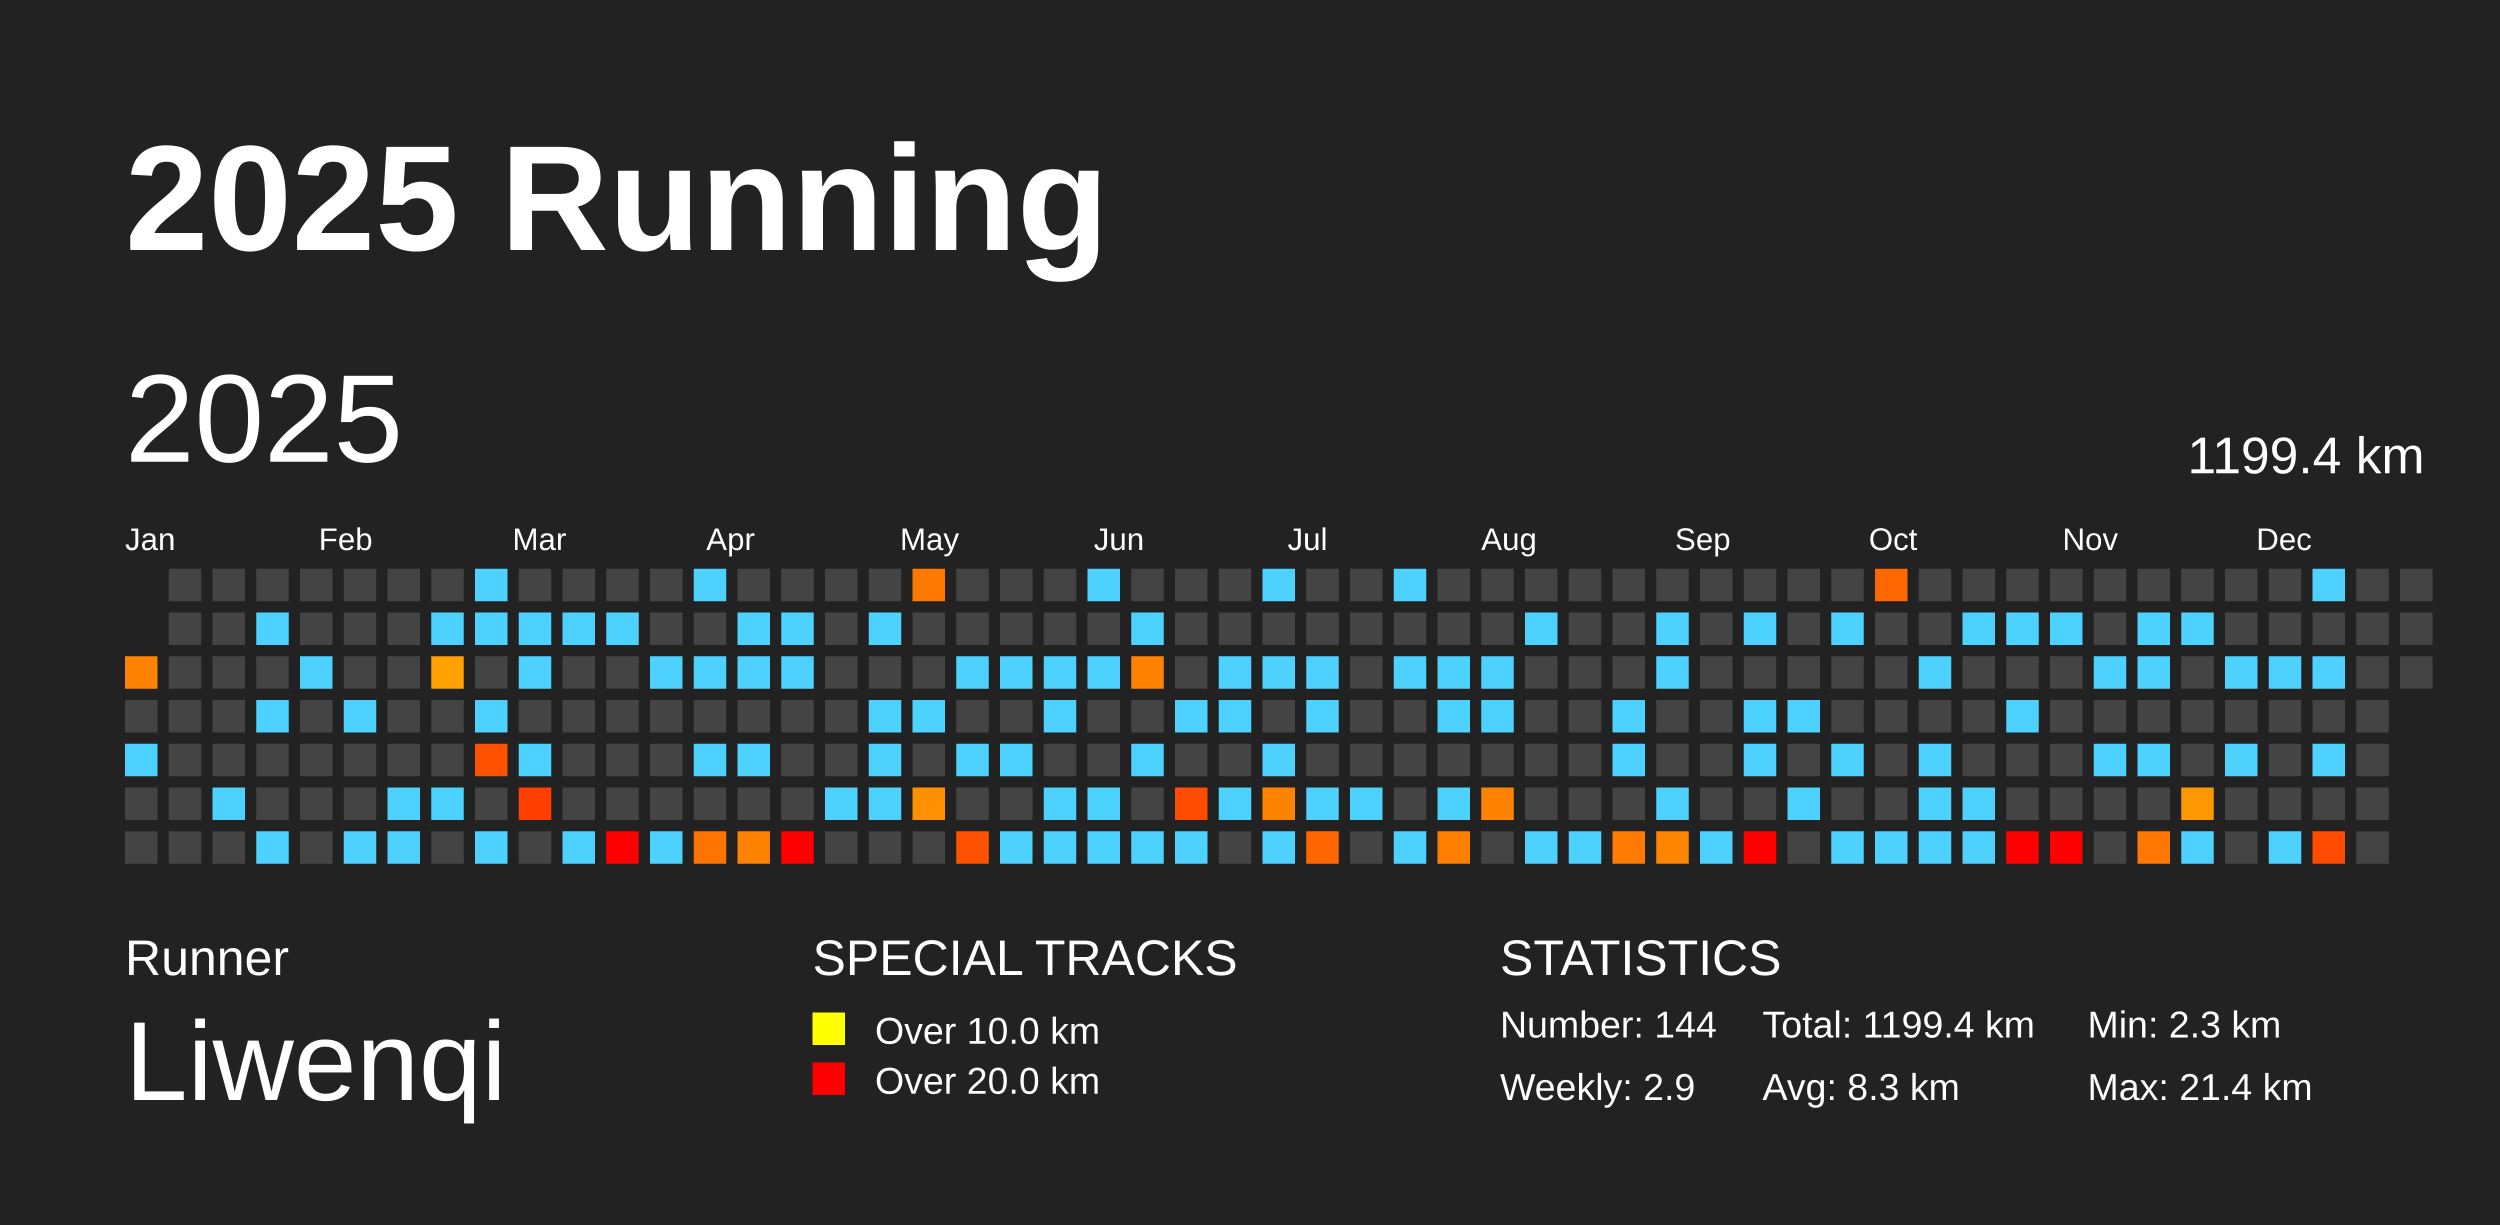
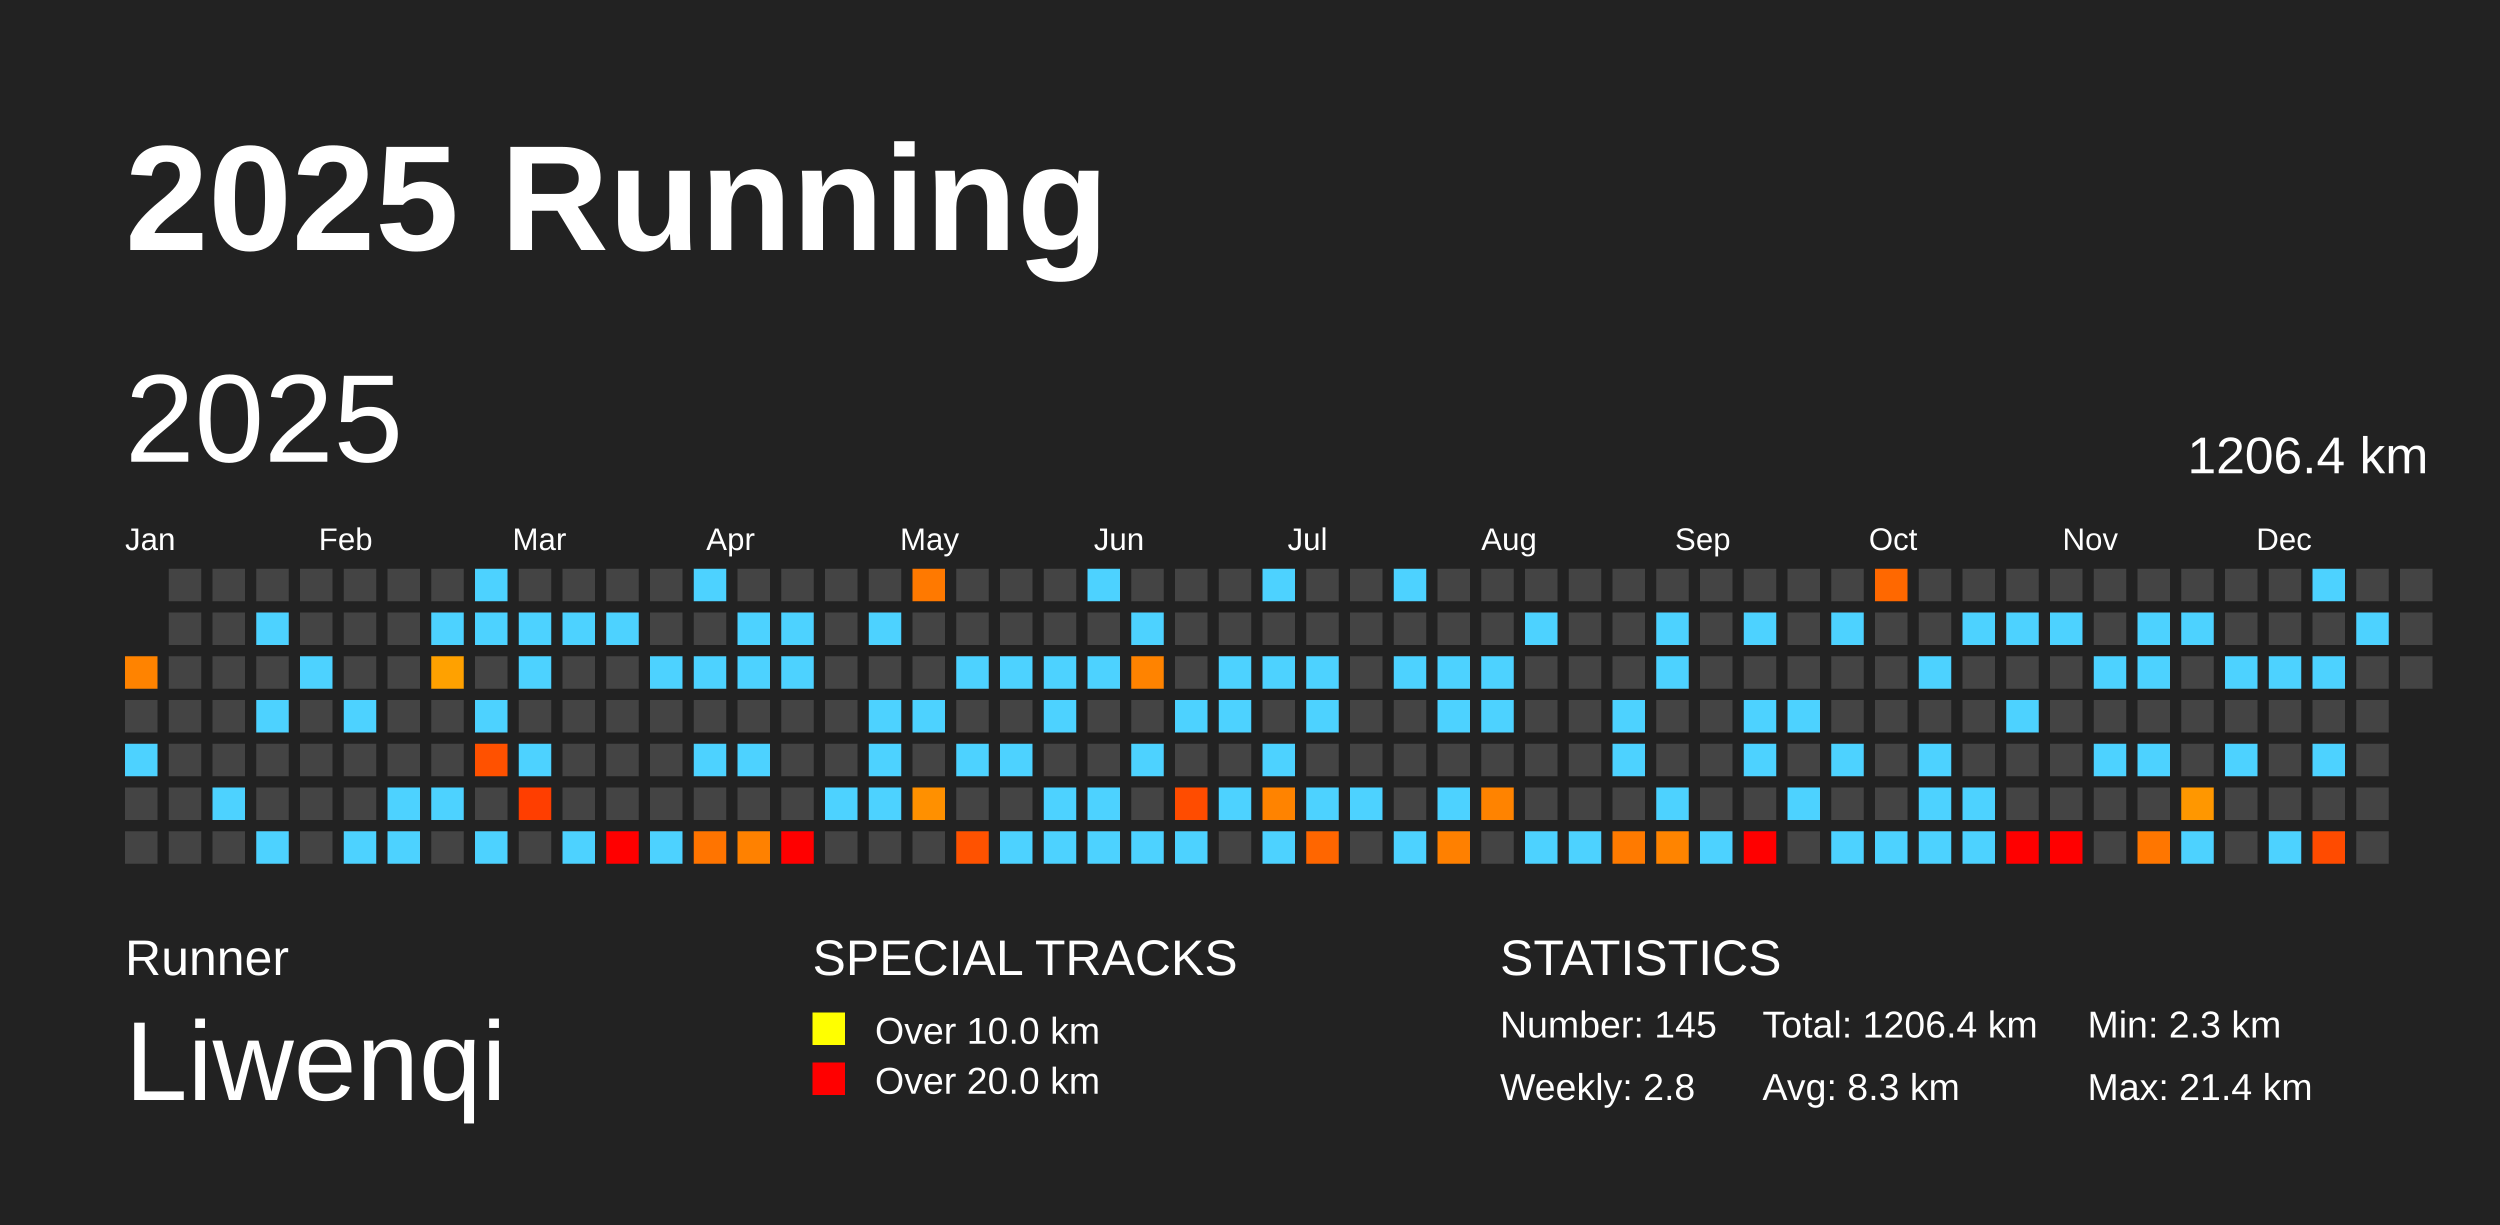
<svg xmlns="http://www.w3.org/2000/svg" baseProfile="full" height="98mm" version="1.1" viewBox="0,0,200,98" width="200mm">
  <defs />
  <rect fill="#222222" height="98" width="200" x="0" y="0" />
  <text fill="#FFFFFF" style="font-size:12px; font-family:Arial; font-weight:bold;" x="10" y="20">2025 Running</text>
  <text fill="#FFFFFF" style="font-size:4px; font-family:Arial" x="10" y="78">Runner</text>
  <text fill="#FFFFFF" style="font-size:9px; font-family:Arial" x="10" y="88">Liwenqi</text>
  <text fill="#FFFFFF" style="font-size:4px; font-family:Arial" x="65" y="78">SPECIAL TRACKS</text>
  <rect fill="yellow" height="2.6" width="2.6" x="65" y="81" />
  <text fill="#FFFFFF" style="font-size:3px; font-family:Arial" x="70" y="83.5">Over 10.0 km</text>
  <rect fill="red" height="2.6" width="2.6" x="65" y="85" />
  <text fill="#FFFFFF" style="font-size:3px; font-family:Arial" x="70" y="87.5">Over 20.0 km</text>
  <text fill="#FFFFFF" style="font-size:4px; font-family:Arial" x="120" y="78">STATISTICS</text>
-   <text fill="#FFFFFF" style="font-size:3px; font-family:Arial" x="120" y="83">Number: 144</text>
-   <text fill="#FFFFFF" style="font-size:3px; font-family:Arial" x="120" y="88">Weekly: 2.9</text>
-   <text fill="#FFFFFF" style="font-size:3px; font-family:Arial" x="141" y="83">Total: 1199.4 km</text>
+   <text fill="#FFFFFF" style="font-size:3px; font-family:Arial" x="120" y="83">Number: 145</text>
+   <text fill="#FFFFFF" style="font-size:3px; font-family:Arial" x="120" y="88">Weekly: 2.8</text>
+   <text fill="#FFFFFF" style="font-size:3px; font-family:Arial" x="141" y="83">Total: 1206.4 km</text>
  <text fill="#FFFFFF" style="font-size:3px; font-family:Arial" x="141" y="88">Avg: 8.3 km</text>
  <text fill="#FFFFFF" style="font-size:3px; font-family:Arial" x="167" y="83">Min: 2.3 km</text>
  <text fill="#FFFFFF" style="font-size:3px; font-family:Arial" x="167" y="88">Max: 21.4 km</text>
  <text dominant-baseline="hanging" fill="#FFFFFF" style="font-size:10.0px; font-family:Arial;" x="10" y="30">2025</text>
-   <text dominant-baseline="hanging" fill="#FFFFFF" style="font-size:4.125px; font-family:Arial;" x="175" y="35">1199.4 km</text>
+   <text dominant-baseline="hanging" fill="#FFFFFF" style="font-size:4.125px; font-family:Arial;" x="175" y="35">1206.4 km</text>
  <text fill="#FFFFFF" style="font-size:2.5px; font-family:Arial" x="10.0" y="44">Jan</text>
  <text fill="#FFFFFF" style="font-size:2.5px; font-family:Arial" x="25.5" y="44">Feb</text>
  <text fill="#FFFFFF" style="font-size:2.5px; font-family:Arial" x="41.0" y="44">Mar</text>
  <text fill="#FFFFFF" style="font-size:2.5px; font-family:Arial" x="56.5" y="44">Apr</text>
  <text fill="#FFFFFF" style="font-size:2.5px; font-family:Arial" x="72.0" y="44">May</text>
  <text fill="#FFFFFF" style="font-size:2.5px; font-family:Arial" x="87.5" y="44">Jun</text>
  <text fill="#FFFFFF" style="font-size:2.5px; font-family:Arial" x="103.0" y="44">Jul</text>
  <text fill="#FFFFFF" style="font-size:2.5px; font-family:Arial" x="118.5" y="44">Aug</text>
  <text fill="#FFFFFF" style="font-size:2.5px; font-family:Arial" x="134.0" y="44">Sep</text>
  <text fill="#FFFFFF" style="font-size:2.5px; font-family:Arial" x="149.5" y="44">Oct</text>
  <text fill="#FFFFFF" style="font-size:2.5px; font-family:Arial" x="165.0" y="44">Nov</text>
  <text fill="#FFFFFF" style="font-size:2.5px; font-family:Arial" x="180.5" y="44">Dec</text>
  <rect fill="#ff8300" height="2.6" width="2.6" x="10.0" y="52.5" />
  <rect fill="#444444" height="2.6" width="2.6" x="10.0" y="56.0" />
  <rect fill="#4dd2ff" height="2.6" width="2.6" x="10.0" y="59.5" />
  <rect fill="#444444" height="2.6" width="2.6" x="10.0" y="63.0" />
  <rect fill="#444444" height="2.6" width="2.6" x="10.0" y="66.5" />
  <rect fill="#444444" height="2.6" width="2.6" x="13.5" y="45.5" />
  <rect fill="#444444" height="2.6" width="2.6" x="13.5" y="49.0" />
  <rect fill="#444444" height="2.6" width="2.6" x="13.5" y="52.5" />
  <rect fill="#444444" height="2.6" width="2.6" x="13.5" y="56.0" />
  <rect fill="#444444" height="2.6" width="2.6" x="13.5" y="59.5" />
  <rect fill="#444444" height="2.6" width="2.6" x="13.5" y="63.0" />
  <rect fill="#444444" height="2.6" width="2.6" x="13.5" y="66.5" />
  <rect fill="#444444" height="2.6" width="2.6" x="17.0" y="45.5" />
  <rect fill="#444444" height="2.6" width="2.6" x="17.0" y="49.0" />
  <rect fill="#444444" height="2.6" width="2.6" x="17.0" y="52.5" />
  <rect fill="#444444" height="2.6" width="2.6" x="17.0" y="56.0" />
  <rect fill="#444444" height="2.6" width="2.6" x="17.0" y="59.5" />
  <rect fill="#4dd2ff" height="2.6" width="2.6" x="17.0" y="63.0" />
  <rect fill="#444444" height="2.6" width="2.6" x="17.0" y="66.5" />
  <rect fill="#444444" height="2.6" width="2.6" x="20.5" y="45.5" />
  <rect fill="#4dd2ff" height="2.6" width="2.6" x="20.5" y="49.0" />
  <rect fill="#444444" height="2.6" width="2.6" x="20.5" y="52.5" />
  <rect fill="#4dd2ff" height="2.6" width="2.6" x="20.5" y="56.0" />
  <rect fill="#444444" height="2.6" width="2.6" x="20.5" y="59.5" />
  <rect fill="#444444" height="2.6" width="2.6" x="20.5" y="63.0" />
  <rect fill="#4dd2ff" height="2.6" width="2.6" x="20.5" y="66.5" />
  <rect fill="#444444" height="2.6" width="2.6" x="24.0" y="45.5" />
  <rect fill="#444444" height="2.6" width="2.6" x="24.0" y="49.0" />
  <rect fill="#4dd2ff" height="2.6" width="2.6" x="24.0" y="52.5" />
  <rect fill="#444444" height="2.6" width="2.6" x="24.0" y="56.0" />
  <rect fill="#444444" height="2.6" width="2.6" x="24.0" y="59.5" />
  <rect fill="#444444" height="2.6" width="2.6" x="24.0" y="63.0" />
  <rect fill="#444444" height="2.6" width="2.6" x="24.0" y="66.5" />
  <rect fill="#444444" height="2.6" width="2.6" x="27.5" y="45.5" />
  <rect fill="#444444" height="2.6" width="2.6" x="27.5" y="49.0" />
  <rect fill="#444444" height="2.6" width="2.6" x="27.5" y="52.5" />
  <rect fill="#4dd2ff" height="2.6" width="2.6" x="27.5" y="56.0" />
  <rect fill="#444444" height="2.6" width="2.6" x="27.5" y="59.5" />
  <rect fill="#444444" height="2.6" width="2.6" x="27.5" y="63.0" />
  <rect fill="#4dd2ff" height="2.6" width="2.6" x="27.5" y="66.5" />
  <rect fill="#444444" height="2.6" width="2.6" x="31.0" y="45.5" />
  <rect fill="#444444" height="2.6" width="2.6" x="31.0" y="49.0" />
  <rect fill="#444444" height="2.6" width="2.6" x="31.0" y="52.5" />
  <rect fill="#444444" height="2.6" width="2.6" x="31.0" y="56.0" />
  <rect fill="#444444" height="2.6" width="2.6" x="31.0" y="59.5" />
  <rect fill="#4dd2ff" height="2.6" width="2.6" x="31.0" y="63.0" />
  <rect fill="#4dd2ff" height="2.6" width="2.6" x="31.0" y="66.5" />
  <rect fill="#444444" height="2.6" width="2.6" x="34.5" y="45.5" />
  <rect fill="#4dd2ff" height="2.6" width="2.6" x="34.5" y="49.0" />
  <rect fill="#ffa100" height="2.6" width="2.6" x="34.5" y="52.5" />
  <rect fill="#444444" height="2.6" width="2.6" x="34.5" y="56.0" />
  <rect fill="#444444" height="2.6" width="2.6" x="34.5" y="59.5" />
  <rect fill="#4dd2ff" height="2.6" width="2.6" x="34.5" y="63.0" />
  <rect fill="#444444" height="2.6" width="2.6" x="34.5" y="66.5" />
  <rect fill="#4dd2ff" height="2.6" width="2.6" x="38.0" y="45.5" />
  <rect fill="#4dd2ff" height="2.6" width="2.6" x="38.0" y="49.0" />
  <rect fill="#444444" height="2.6" width="2.6" x="38.0" y="52.5" />
  <rect fill="#4dd2ff" height="2.6" width="2.6" x="38.0" y="56.0" />
  <rect fill="#ff5100" height="2.6" width="2.6" x="38.0" y="59.5" />
  <rect fill="#444444" height="2.6" width="2.6" x="38.0" y="63.0" />
  <rect fill="#4dd2ff" height="2.6" width="2.6" x="38.0" y="66.5" />
  <rect fill="#444444" height="2.6" width="2.6" x="41.5" y="45.5" />
  <rect fill="#4dd2ff" height="2.6" width="2.6" x="41.5" y="49.0" />
  <rect fill="#4dd2ff" height="2.6" width="2.6" x="41.5" y="52.5" />
  <rect fill="#444444" height="2.6" width="2.6" x="41.5" y="56.0" />
  <rect fill="#4dd2ff" height="2.6" width="2.6" x="41.5" y="59.5" />
  <rect fill="#ff3e00" height="2.6" width="2.6" x="41.5" y="63.0" />
  <rect fill="#444444" height="2.6" width="2.6" x="41.5" y="66.5" />
  <rect fill="#444444" height="2.6" width="2.6" x="45.0" y="45.5" />
  <rect fill="#4dd2ff" height="2.6" width="2.6" x="45.0" y="49.0" />
  <rect fill="#444444" height="2.6" width="2.6" x="45.0" y="52.5" />
  <rect fill="#444444" height="2.6" width="2.6" x="45.0" y="56.0" />
  <rect fill="#444444" height="2.6" width="2.6" x="45.0" y="59.5" />
  <rect fill="#444444" height="2.6" width="2.6" x="45.0" y="63.0" />
  <rect fill="#4dd2ff" height="2.6" width="2.6" x="45.0" y="66.5" />
  <rect fill="#444444" height="2.6" width="2.6" x="48.5" y="45.5" />
  <rect fill="#4dd2ff" height="2.6" width="2.6" x="48.5" y="49.0" />
  <rect fill="#444444" height="2.6" width="2.6" x="48.5" y="52.5" />
  <rect fill="#444444" height="2.6" width="2.6" x="48.5" y="56.0" />
  <rect fill="#444444" height="2.6" width="2.6" x="48.5" y="59.5" />
  <rect fill="#444444" height="2.6" width="2.6" x="48.5" y="63.0" />
  <rect fill="red" height="2.6" width="2.6" x="48.5" y="66.5" />
  <rect fill="#444444" height="2.6" width="2.6" x="52.0" y="45.5" />
  <rect fill="#444444" height="2.6" width="2.6" x="52.0" y="49.0" />
  <rect fill="#4dd2ff" height="2.6" width="2.6" x="52.0" y="52.5" />
  <rect fill="#444444" height="2.6" width="2.6" x="52.0" y="56.0" />
  <rect fill="#444444" height="2.6" width="2.6" x="52.0" y="59.5" />
  <rect fill="#444444" height="2.6" width="2.6" x="52.0" y="63.0" />
  <rect fill="#4dd2ff" height="2.6" width="2.6" x="52.0" y="66.5" />
  <rect fill="#4dd2ff" height="2.6" width="2.6" x="55.5" y="45.5" />
  <rect fill="#444444" height="2.6" width="2.6" x="55.5" y="49.0" />
  <rect fill="#4dd2ff" height="2.6" width="2.6" x="55.5" y="52.5" />
  <rect fill="#444444" height="2.6" width="2.6" x="55.5" y="56.0" />
  <rect fill="#4dd2ff" height="2.6" width="2.6" x="55.5" y="59.5" />
  <rect fill="#444444" height="2.6" width="2.6" x="55.5" y="63.0" />
  <rect fill="#ff7400" height="2.6" width="2.6" x="55.5" y="66.5" />
  <rect fill="#444444" height="2.6" width="2.6" x="59.0" y="45.5" />
  <rect fill="#4dd2ff" height="2.6" width="2.6" x="59.0" y="49.0" />
  <rect fill="#4dd2ff" height="2.6" width="2.6" x="59.0" y="52.5" />
  <rect fill="#444444" height="2.6" width="2.6" x="59.0" y="56.0" />
  <rect fill="#4dd2ff" height="2.6" width="2.6" x="59.0" y="59.5" />
  <rect fill="#444444" height="2.6" width="2.6" x="59.0" y="63.0" />
  <rect fill="#ff8100" height="2.6" width="2.6" x="59.0" y="66.5" />
  <rect fill="#444444" height="2.6" width="2.6" x="62.5" y="45.5" />
  <rect fill="#4dd2ff" height="2.6" width="2.6" x="62.5" y="49.0" />
  <rect fill="#4dd2ff" height="2.6" width="2.6" x="62.5" y="52.5" />
  <rect fill="#444444" height="2.6" width="2.6" x="62.5" y="56.0" />
  <rect fill="#444444" height="2.6" width="2.6" x="62.5" y="59.5" />
  <rect fill="#444444" height="2.6" width="2.6" x="62.5" y="63.0" />
  <rect fill="red" height="2.6" width="2.6" x="62.5" y="66.5" />
  <rect fill="#444444" height="2.6" width="2.6" x="66.0" y="45.5" />
  <rect fill="#444444" height="2.6" width="2.6" x="66.0" y="49.0" />
  <rect fill="#444444" height="2.6" width="2.6" x="66.0" y="52.5" />
  <rect fill="#444444" height="2.6" width="2.6" x="66.0" y="56.0" />
  <rect fill="#444444" height="2.6" width="2.6" x="66.0" y="59.5" />
  <rect fill="#4dd2ff" height="2.6" width="2.6" x="66.0" y="63.0" />
  <rect fill="#444444" height="2.6" width="2.6" x="66.0" y="66.5" />
  <rect fill="#444444" height="2.6" width="2.6" x="69.5" y="45.5" />
  <rect fill="#4dd2ff" height="2.6" width="2.6" x="69.5" y="49.0" />
  <rect fill="#444444" height="2.6" width="2.6" x="69.5" y="52.5" />
  <rect fill="#4dd2ff" height="2.6" width="2.6" x="69.5" y="56.0" />
  <rect fill="#4dd2ff" height="2.6" width="2.6" x="69.5" y="59.5" />
  <rect fill="#4dd2ff" height="2.6" width="2.6" x="69.5" y="63.0" />
  <rect fill="#444444" height="2.6" width="2.6" x="69.5" y="66.5" />
  <rect fill="#ff7900" height="2.6" width="2.6" x="73.0" y="45.5" />
  <rect fill="#444444" height="2.6" width="2.6" x="73.0" y="49.0" />
  <rect fill="#444444" height="2.6" width="2.6" x="73.0" y="52.5" />
  <rect fill="#4dd2ff" height="2.6" width="2.6" x="73.0" y="56.0" />
  <rect fill="#444444" height="2.6" width="2.6" x="73.0" y="59.5" />
  <rect fill="#ff9000" height="2.6" width="2.6" x="73.0" y="63.0" />
  <rect fill="#444444" height="2.6" width="2.6" x="73.0" y="66.5" />
  <rect fill="#444444" height="2.6" width="2.6" x="76.5" y="45.5" />
  <rect fill="#444444" height="2.6" width="2.6" x="76.5" y="49.0" />
  <rect fill="#4dd2ff" height="2.6" width="2.6" x="76.5" y="52.5" />
  <rect fill="#444444" height="2.6" width="2.6" x="76.5" y="56.0" />
  <rect fill="#4dd2ff" height="2.6" width="2.6" x="76.5" y="59.5" />
  <rect fill="#444444" height="2.6" width="2.6" x="76.5" y="63.0" />
  <rect fill="#ff5200" height="2.6" width="2.6" x="76.5" y="66.5" />
  <rect fill="#444444" height="2.6" width="2.6" x="80.0" y="45.5" />
  <rect fill="#444444" height="2.6" width="2.6" x="80.0" y="49.0" />
  <rect fill="#4dd2ff" height="2.6" width="2.6" x="80.0" y="52.5" />
  <rect fill="#444444" height="2.6" width="2.6" x="80.0" y="56.0" />
  <rect fill="#4dd2ff" height="2.6" width="2.6" x="80.0" y="59.5" />
  <rect fill="#444444" height="2.6" width="2.6" x="80.0" y="63.0" />
  <rect fill="#4dd2ff" height="2.6" width="2.6" x="80.0" y="66.5" />
  <rect fill="#444444" height="2.6" width="2.6" x="83.5" y="45.5" />
  <rect fill="#444444" height="2.6" width="2.6" x="83.5" y="49.0" />
  <rect fill="#4dd2ff" height="2.6" width="2.6" x="83.5" y="52.5" />
  <rect fill="#4dd2ff" height="2.6" width="2.6" x="83.5" y="56.0" />
  <rect fill="#444444" height="2.6" width="2.6" x="83.5" y="59.5" />
  <rect fill="#4dd2ff" height="2.6" width="2.6" x="83.5" y="63.0" />
  <rect fill="#4dd2ff" height="2.6" width="2.6" x="83.5" y="66.5" />
  <rect fill="#4dd2ff" height="2.6" width="2.6" x="87.0" y="45.5" />
  <rect fill="#444444" height="2.6" width="2.6" x="87.0" y="49.0" />
  <rect fill="#4dd2ff" height="2.6" width="2.6" x="87.0" y="52.5" />
  <rect fill="#444444" height="2.6" width="2.6" x="87.0" y="56.0" />
  <rect fill="#444444" height="2.6" width="2.6" x="87.0" y="59.5" />
  <rect fill="#4dd2ff" height="2.6" width="2.6" x="87.0" y="63.0" />
  <rect fill="#4dd2ff" height="2.6" width="2.6" x="87.0" y="66.5" />
  <rect fill="#444444" height="2.6" width="2.6" x="90.5" y="45.5" />
  <rect fill="#4dd2ff" height="2.6" width="2.6" x="90.5" y="49.0" />
  <rect fill="#ff8300" height="2.6" width="2.6" x="90.5" y="52.5" />
  <rect fill="#444444" height="2.6" width="2.6" x="90.5" y="56.0" />
  <rect fill="#4dd2ff" height="2.6" width="2.6" x="90.5" y="59.5" />
  <rect fill="#444444" height="2.6" width="2.6" x="90.5" y="63.0" />
  <rect fill="#4dd2ff" height="2.6" width="2.6" x="90.5" y="66.5" />
  <rect fill="#444444" height="2.6" width="2.6" x="94.0" y="45.5" />
  <rect fill="#444444" height="2.6" width="2.6" x="94.0" y="49.0" />
  <rect fill="#444444" height="2.6" width="2.6" x="94.0" y="52.5" />
  <rect fill="#4dd2ff" height="2.6" width="2.6" x="94.0" y="56.0" />
  <rect fill="#444444" height="2.6" width="2.6" x="94.0" y="59.5" />
  <rect fill="#ff4c00" height="2.6" width="2.6" x="94.0" y="63.0" />
  <rect fill="#4dd2ff" height="2.6" width="2.6" x="94.0" y="66.5" />
  <rect fill="#444444" height="2.6" width="2.6" x="97.5" y="45.5" />
  <rect fill="#444444" height="2.6" width="2.6" x="97.5" y="49.0" />
  <rect fill="#4dd2ff" height="2.6" width="2.6" x="97.5" y="52.5" />
  <rect fill="#4dd2ff" height="2.6" width="2.6" x="97.5" y="56.0" />
  <rect fill="#444444" height="2.6" width="2.6" x="97.5" y="59.5" />
  <rect fill="#4dd2ff" height="2.6" width="2.6" x="97.5" y="63.0" />
  <rect fill="#444444" height="2.6" width="2.6" x="97.5" y="66.5" />
  <rect fill="#4dd2ff" height="2.6" width="2.6" x="101.0" y="45.5" />
  <rect fill="#444444" height="2.6" width="2.6" x="101.0" y="49.0" />
  <rect fill="#4dd2ff" height="2.6" width="2.6" x="101.0" y="52.5" />
  <rect fill="#444444" height="2.6" width="2.6" x="101.0" y="56.0" />
  <rect fill="#4dd2ff" height="2.6" width="2.6" x="101.0" y="59.5" />
  <rect fill="#ff8300" height="2.6" width="2.6" x="101.0" y="63.0" />
  <rect fill="#4dd2ff" height="2.6" width="2.6" x="101.0" y="66.5" />
  <rect fill="#444444" height="2.6" width="2.6" x="104.5" y="45.5" />
  <rect fill="#444444" height="2.6" width="2.6" x="104.5" y="49.0" />
  <rect fill="#4dd2ff" height="2.6" width="2.6" x="104.5" y="52.5" />
  <rect fill="#4dd2ff" height="2.6" width="2.6" x="104.5" y="56.0" />
  <rect fill="#444444" height="2.6" width="2.6" x="104.5" y="59.5" />
  <rect fill="#4dd2ff" height="2.6" width="2.6" x="104.5" y="63.0" />
  <rect fill="#ff6600" height="2.6" width="2.6" x="104.5" y="66.5" />
  <rect fill="#444444" height="2.6" width="2.6" x="108.0" y="45.5" />
  <rect fill="#444444" height="2.6" width="2.6" x="108.0" y="49.0" />
  <rect fill="#444444" height="2.6" width="2.6" x="108.0" y="52.5" />
  <rect fill="#444444" height="2.6" width="2.6" x="108.0" y="56.0" />
  <rect fill="#444444" height="2.6" width="2.6" x="108.0" y="59.5" />
  <rect fill="#4dd2ff" height="2.6" width="2.6" x="108.0" y="63.0" />
  <rect fill="#444444" height="2.6" width="2.6" x="108.0" y="66.5" />
  <rect fill="#4dd2ff" height="2.6" width="2.6" x="111.5" y="45.5" />
  <rect fill="#444444" height="2.6" width="2.6" x="111.5" y="49.0" />
  <rect fill="#4dd2ff" height="2.6" width="2.6" x="111.5" y="52.5" />
  <rect fill="#444444" height="2.6" width="2.6" x="111.5" y="56.0" />
  <rect fill="#444444" height="2.6" width="2.6" x="111.5" y="59.5" />
  <rect fill="#444444" height="2.6" width="2.6" x="111.5" y="63.0" />
  <rect fill="#4dd2ff" height="2.6" width="2.6" x="111.5" y="66.5" />
  <rect fill="#444444" height="2.6" width="2.6" x="115.0" y="45.5" />
  <rect fill="#444444" height="2.6" width="2.6" x="115.0" y="49.0" />
  <rect fill="#4dd2ff" height="2.6" width="2.6" x="115.0" y="52.5" />
  <rect fill="#4dd2ff" height="2.6" width="2.6" x="115.0" y="56.0" />
  <rect fill="#444444" height="2.6" width="2.6" x="115.0" y="59.5" />
  <rect fill="#4dd2ff" height="2.6" width="2.6" x="115.0" y="63.0" />
  <rect fill="#ff8000" height="2.6" width="2.6" x="115.0" y="66.5" />
  <rect fill="#444444" height="2.6" width="2.6" x="118.5" y="45.5" />
  <rect fill="#444444" height="2.6" width="2.6" x="118.5" y="49.0" />
  <rect fill="#4dd2ff" height="2.6" width="2.6" x="118.5" y="52.5" />
  <rect fill="#4dd2ff" height="2.6" width="2.6" x="118.5" y="56.0" />
  <rect fill="#444444" height="2.6" width="2.6" x="118.5" y="59.5" />
  <rect fill="#ff8300" height="2.6" width="2.6" x="118.5" y="63.0" />
  <rect fill="#444444" height="2.6" width="2.6" x="118.5" y="66.5" />
  <rect fill="#444444" height="2.6" width="2.6" x="122.0" y="45.5" />
  <rect fill="#4dd2ff" height="2.6" width="2.6" x="122.0" y="49.0" />
  <rect fill="#444444" height="2.6" width="2.6" x="122.0" y="52.5" />
  <rect fill="#444444" height="2.6" width="2.6" x="122.0" y="56.0" />
  <rect fill="#444444" height="2.6" width="2.6" x="122.0" y="59.5" />
  <rect fill="#444444" height="2.6" width="2.6" x="122.0" y="63.0" />
  <rect fill="#4dd2ff" height="2.6" width="2.6" x="122.0" y="66.5" />
  <rect fill="#444444" height="2.6" width="2.6" x="125.5" y="45.5" />
  <rect fill="#444444" height="2.6" width="2.6" x="125.5" y="49.0" />
  <rect fill="#444444" height="2.6" width="2.6" x="125.5" y="52.5" />
  <rect fill="#444444" height="2.6" width="2.6" x="125.5" y="56.0" />
  <rect fill="#444444" height="2.6" width="2.6" x="125.5" y="59.5" />
  <rect fill="#444444" height="2.6" width="2.6" x="125.5" y="63.0" />
  <rect fill="#4dd2ff" height="2.6" width="2.6" x="125.5" y="66.5" />
  <rect fill="#444444" height="2.6" width="2.6" x="129.0" y="45.5" />
  <rect fill="#444444" height="2.6" width="2.6" x="129.0" y="49.0" />
  <rect fill="#444444" height="2.6" width="2.6" x="129.0" y="52.5" />
  <rect fill="#4dd2ff" height="2.6" width="2.6" x="129.0" y="56.0" />
  <rect fill="#4dd2ff" height="2.6" width="2.6" x="129.0" y="59.5" />
  <rect fill="#444444" height="2.6" width="2.6" x="129.0" y="63.0" />
  <rect fill="#ff7a00" height="2.6" width="2.6" x="129.0" y="66.5" />
  <rect fill="#444444" height="2.6" width="2.6" x="132.5" y="45.5" />
  <rect fill="#4dd2ff" height="2.6" width="2.6" x="132.5" y="49.0" />
  <rect fill="#4dd2ff" height="2.6" width="2.6" x="132.5" y="52.5" />
  <rect fill="#444444" height="2.6" width="2.6" x="132.5" y="56.0" />
  <rect fill="#444444" height="2.6" width="2.6" x="132.5" y="59.5" />
  <rect fill="#4dd2ff" height="2.6" width="2.6" x="132.5" y="63.0" />
  <rect fill="#ff8400" height="2.6" width="2.6" x="132.5" y="66.5" />
  <rect fill="#444444" height="2.6" width="2.6" x="136.0" y="45.5" />
  <rect fill="#444444" height="2.6" width="2.6" x="136.0" y="49.0" />
  <rect fill="#444444" height="2.6" width="2.6" x="136.0" y="52.5" />
  <rect fill="#444444" height="2.6" width="2.6" x="136.0" y="56.0" />
  <rect fill="#444444" height="2.6" width="2.6" x="136.0" y="59.5" />
  <rect fill="#444444" height="2.6" width="2.6" x="136.0" y="63.0" />
  <rect fill="#4dd2ff" height="2.6" width="2.6" x="136.0" y="66.5" />
  <rect fill="#444444" height="2.6" width="2.6" x="139.5" y="45.5" />
  <rect fill="#4dd2ff" height="2.6" width="2.6" x="139.5" y="49.0" />
  <rect fill="#444444" height="2.6" width="2.6" x="139.5" y="52.5" />
  <rect fill="#4dd2ff" height="2.6" width="2.6" x="139.5" y="56.0" />
  <rect fill="#4dd2ff" height="2.6" width="2.6" x="139.5" y="59.5" />
  <rect fill="#444444" height="2.6" width="2.6" x="139.5" y="63.0" />
  <rect fill="red" height="2.6" width="2.6" x="139.5" y="66.5" />
  <rect fill="#444444" height="2.6" width="2.6" x="143.0" y="45.5" />
  <rect fill="#444444" height="2.6" width="2.6" x="143.0" y="49.0" />
  <rect fill="#444444" height="2.6" width="2.6" x="143.0" y="52.5" />
  <rect fill="#4dd2ff" height="2.6" width="2.6" x="143.0" y="56.0" />
  <rect fill="#444444" height="2.6" width="2.6" x="143.0" y="59.5" />
  <rect fill="#4dd2ff" height="2.6" width="2.6" x="143.0" y="63.0" />
  <rect fill="#444444" height="2.6" width="2.6" x="143.0" y="66.5" />
  <rect fill="#444444" height="2.6" width="2.6" x="146.5" y="45.5" />
  <rect fill="#4dd2ff" height="2.6" width="2.6" x="146.5" y="49.0" />
  <rect fill="#444444" height="2.6" width="2.6" x="146.5" y="52.5" />
  <rect fill="#444444" height="2.6" width="2.6" x="146.5" y="56.0" />
  <rect fill="#4dd2ff" height="2.6" width="2.6" x="146.5" y="59.5" />
  <rect fill="#444444" height="2.6" width="2.6" x="146.5" y="63.0" />
  <rect fill="#4dd2ff" height="2.6" width="2.6" x="146.5" y="66.5" />
  <rect fill="#ff6800" height="2.6" width="2.6" x="150.0" y="45.5" />
  <rect fill="#444444" height="2.6" width="2.6" x="150.0" y="49.0" />
  <rect fill="#444444" height="2.6" width="2.6" x="150.0" y="52.5" />
  <rect fill="#444444" height="2.6" width="2.6" x="150.0" y="56.0" />
  <rect fill="#444444" height="2.6" width="2.6" x="150.0" y="59.5" />
  <rect fill="#444444" height="2.6" width="2.6" x="150.0" y="63.0" />
  <rect fill="#4dd2ff" height="2.6" width="2.6" x="150.0" y="66.5" />
  <rect fill="#444444" height="2.6" width="2.6" x="153.5" y="45.5" />
  <rect fill="#444444" height="2.6" width="2.6" x="153.5" y="49.0" />
  <rect fill="#4dd2ff" height="2.6" width="2.6" x="153.5" y="52.5" />
  <rect fill="#444444" height="2.6" width="2.6" x="153.5" y="56.0" />
  <rect fill="#4dd2ff" height="2.6" width="2.6" x="153.5" y="59.5" />
  <rect fill="#4dd2ff" height="2.6" width="2.6" x="153.5" y="63.0" />
  <rect fill="#4dd2ff" height="2.6" width="2.6" x="153.5" y="66.5" />
  <rect fill="#444444" height="2.6" width="2.6" x="157.0" y="45.5" />
  <rect fill="#4dd2ff" height="2.6" width="2.6" x="157.0" y="49.0" />
  <rect fill="#444444" height="2.6" width="2.6" x="157.0" y="52.5" />
  <rect fill="#444444" height="2.6" width="2.6" x="157.0" y="56.0" />
  <rect fill="#444444" height="2.6" width="2.6" x="157.0" y="59.5" />
  <rect fill="#4dd2ff" height="2.6" width="2.6" x="157.0" y="63.0" />
  <rect fill="#4dd2ff" height="2.6" width="2.6" x="157.0" y="66.5" />
  <rect fill="#444444" height="2.6" width="2.6" x="160.5" y="45.5" />
  <rect fill="#4dd2ff" height="2.6" width="2.6" x="160.5" y="49.0" />
  <rect fill="#444444" height="2.6" width="2.6" x="160.5" y="52.5" />
  <rect fill="#4dd2ff" height="2.6" width="2.6" x="160.5" y="56.0" />
  <rect fill="#444444" height="2.6" width="2.6" x="160.5" y="59.5" />
  <rect fill="#444444" height="2.6" width="2.6" x="160.5" y="63.0" />
  <rect fill="red" height="2.6" width="2.6" x="160.5" y="66.5" />
  <rect fill="#444444" height="2.6" width="2.6" x="164.0" y="45.5" />
  <rect fill="#4dd2ff" height="2.6" width="2.6" x="164.0" y="49.0" />
  <rect fill="#444444" height="2.6" width="2.6" x="164.0" y="52.5" />
  <rect fill="#444444" height="2.6" width="2.6" x="164.0" y="56.0" />
  <rect fill="#444444" height="2.6" width="2.6" x="164.0" y="59.5" />
  <rect fill="#444444" height="2.6" width="2.6" x="164.0" y="63.0" />
  <rect fill="red" height="2.6" width="2.6" x="164.0" y="66.5" />
  <rect fill="#444444" height="2.6" width="2.6" x="167.5" y="45.5" />
  <rect fill="#444444" height="2.6" width="2.6" x="167.5" y="49.0" />
  <rect fill="#4dd2ff" height="2.6" width="2.6" x="167.5" y="52.5" />
  <rect fill="#444444" height="2.6" width="2.6" x="167.5" y="56.0" />
  <rect fill="#4dd2ff" height="2.6" width="2.6" x="167.5" y="59.5" />
  <rect fill="#444444" height="2.6" width="2.6" x="167.5" y="63.0" />
  <rect fill="#444444" height="2.6" width="2.6" x="167.5" y="66.5" />
  <rect fill="#444444" height="2.6" width="2.6" x="171.0" y="45.5" />
  <rect fill="#4dd2ff" height="2.6" width="2.6" x="171.0" y="49.0" />
  <rect fill="#4dd2ff" height="2.6" width="2.6" x="171.0" y="52.5" />
  <rect fill="#444444" height="2.6" width="2.6" x="171.0" y="56.0" />
  <rect fill="#4dd2ff" height="2.6" width="2.6" x="171.0" y="59.5" />
  <rect fill="#444444" height="2.6" width="2.6" x="171.0" y="63.0" />
  <rect fill="#ff7600" height="2.6" width="2.6" x="171.0" y="66.5" />
  <rect fill="#444444" height="2.6" width="2.6" x="174.5" y="45.5" />
  <rect fill="#4dd2ff" height="2.6" width="2.6" x="174.5" y="49.0" />
  <rect fill="#444444" height="2.6" width="2.6" x="174.5" y="52.5" />
  <rect fill="#444444" height="2.6" width="2.6" x="174.5" y="56.0" />
  <rect fill="#444444" height="2.6" width="2.6" x="174.5" y="59.5" />
  <rect fill="#ff9700" height="2.6" width="2.6" x="174.5" y="63.0" />
  <rect fill="#4dd2ff" height="2.6" width="2.6" x="174.5" y="66.5" />
  <rect fill="#444444" height="2.6" width="2.6" x="178.0" y="45.5" />
  <rect fill="#444444" height="2.6" width="2.6" x="178.0" y="49.0" />
  <rect fill="#4dd2ff" height="2.6" width="2.6" x="178.0" y="52.5" />
  <rect fill="#444444" height="2.6" width="2.6" x="178.0" y="56.0" />
  <rect fill="#4dd2ff" height="2.6" width="2.6" x="178.0" y="59.5" />
  <rect fill="#444444" height="2.6" width="2.6" x="178.0" y="63.0" />
  <rect fill="#444444" height="2.6" width="2.6" x="178.0" y="66.5" />
  <rect fill="#444444" height="2.6" width="2.6" x="181.5" y="45.5" />
  <rect fill="#444444" height="2.6" width="2.6" x="181.5" y="49.0" />
  <rect fill="#4dd2ff" height="2.6" width="2.6" x="181.5" y="52.5" />
  <rect fill="#444444" height="2.6" width="2.6" x="181.5" y="56.0" />
  <rect fill="#444444" height="2.6" width="2.6" x="181.5" y="59.5" />
  <rect fill="#444444" height="2.6" width="2.6" x="181.5" y="63.0" />
  <rect fill="#4dd2ff" height="2.6" width="2.6" x="181.5" y="66.5" />
  <rect fill="#4dd2ff" height="2.6" width="2.6" x="185.0" y="45.5" />
  <rect fill="#444444" height="2.6" width="2.6" x="185.0" y="49.0" />
  <rect fill="#4dd2ff" height="2.6" width="2.6" x="185.0" y="52.5" />
  <rect fill="#444444" height="2.6" width="2.6" x="185.0" y="56.0" />
  <rect fill="#4dd2ff" height="2.6" width="2.6" x="185.0" y="59.5" />
  <rect fill="#444444" height="2.6" width="2.6" x="185.0" y="63.0" />
  <rect fill="#ff4b00" height="2.6" width="2.6" x="185.0" y="66.5" />
  <rect fill="#444444" height="2.6" width="2.6" x="188.5" y="45.5" />
-   <rect fill="#444444" height="2.6" width="2.6" x="188.5" y="49.0" />
+   <rect fill="#4dd2ff" height="2.6" width="2.6" x="188.5" y="49.0" />
  <rect fill="#444444" height="2.6" width="2.6" x="188.5" y="52.5" />
  <rect fill="#444444" height="2.6" width="2.6" x="188.5" y="56.0" />
  <rect fill="#444444" height="2.6" width="2.6" x="188.5" y="59.5" />
  <rect fill="#444444" height="2.6" width="2.6" x="188.5" y="63.0" />
  <rect fill="#444444" height="2.6" width="2.6" x="188.5" y="66.5" />
  <rect fill="#444444" height="2.6" width="2.6" x="192.0" y="45.5" />
  <rect fill="#444444" height="2.6" width="2.6" x="192.0" y="49.0" />
  <rect fill="#444444" height="2.6" width="2.6" x="192.0" y="52.5" />
</svg>
